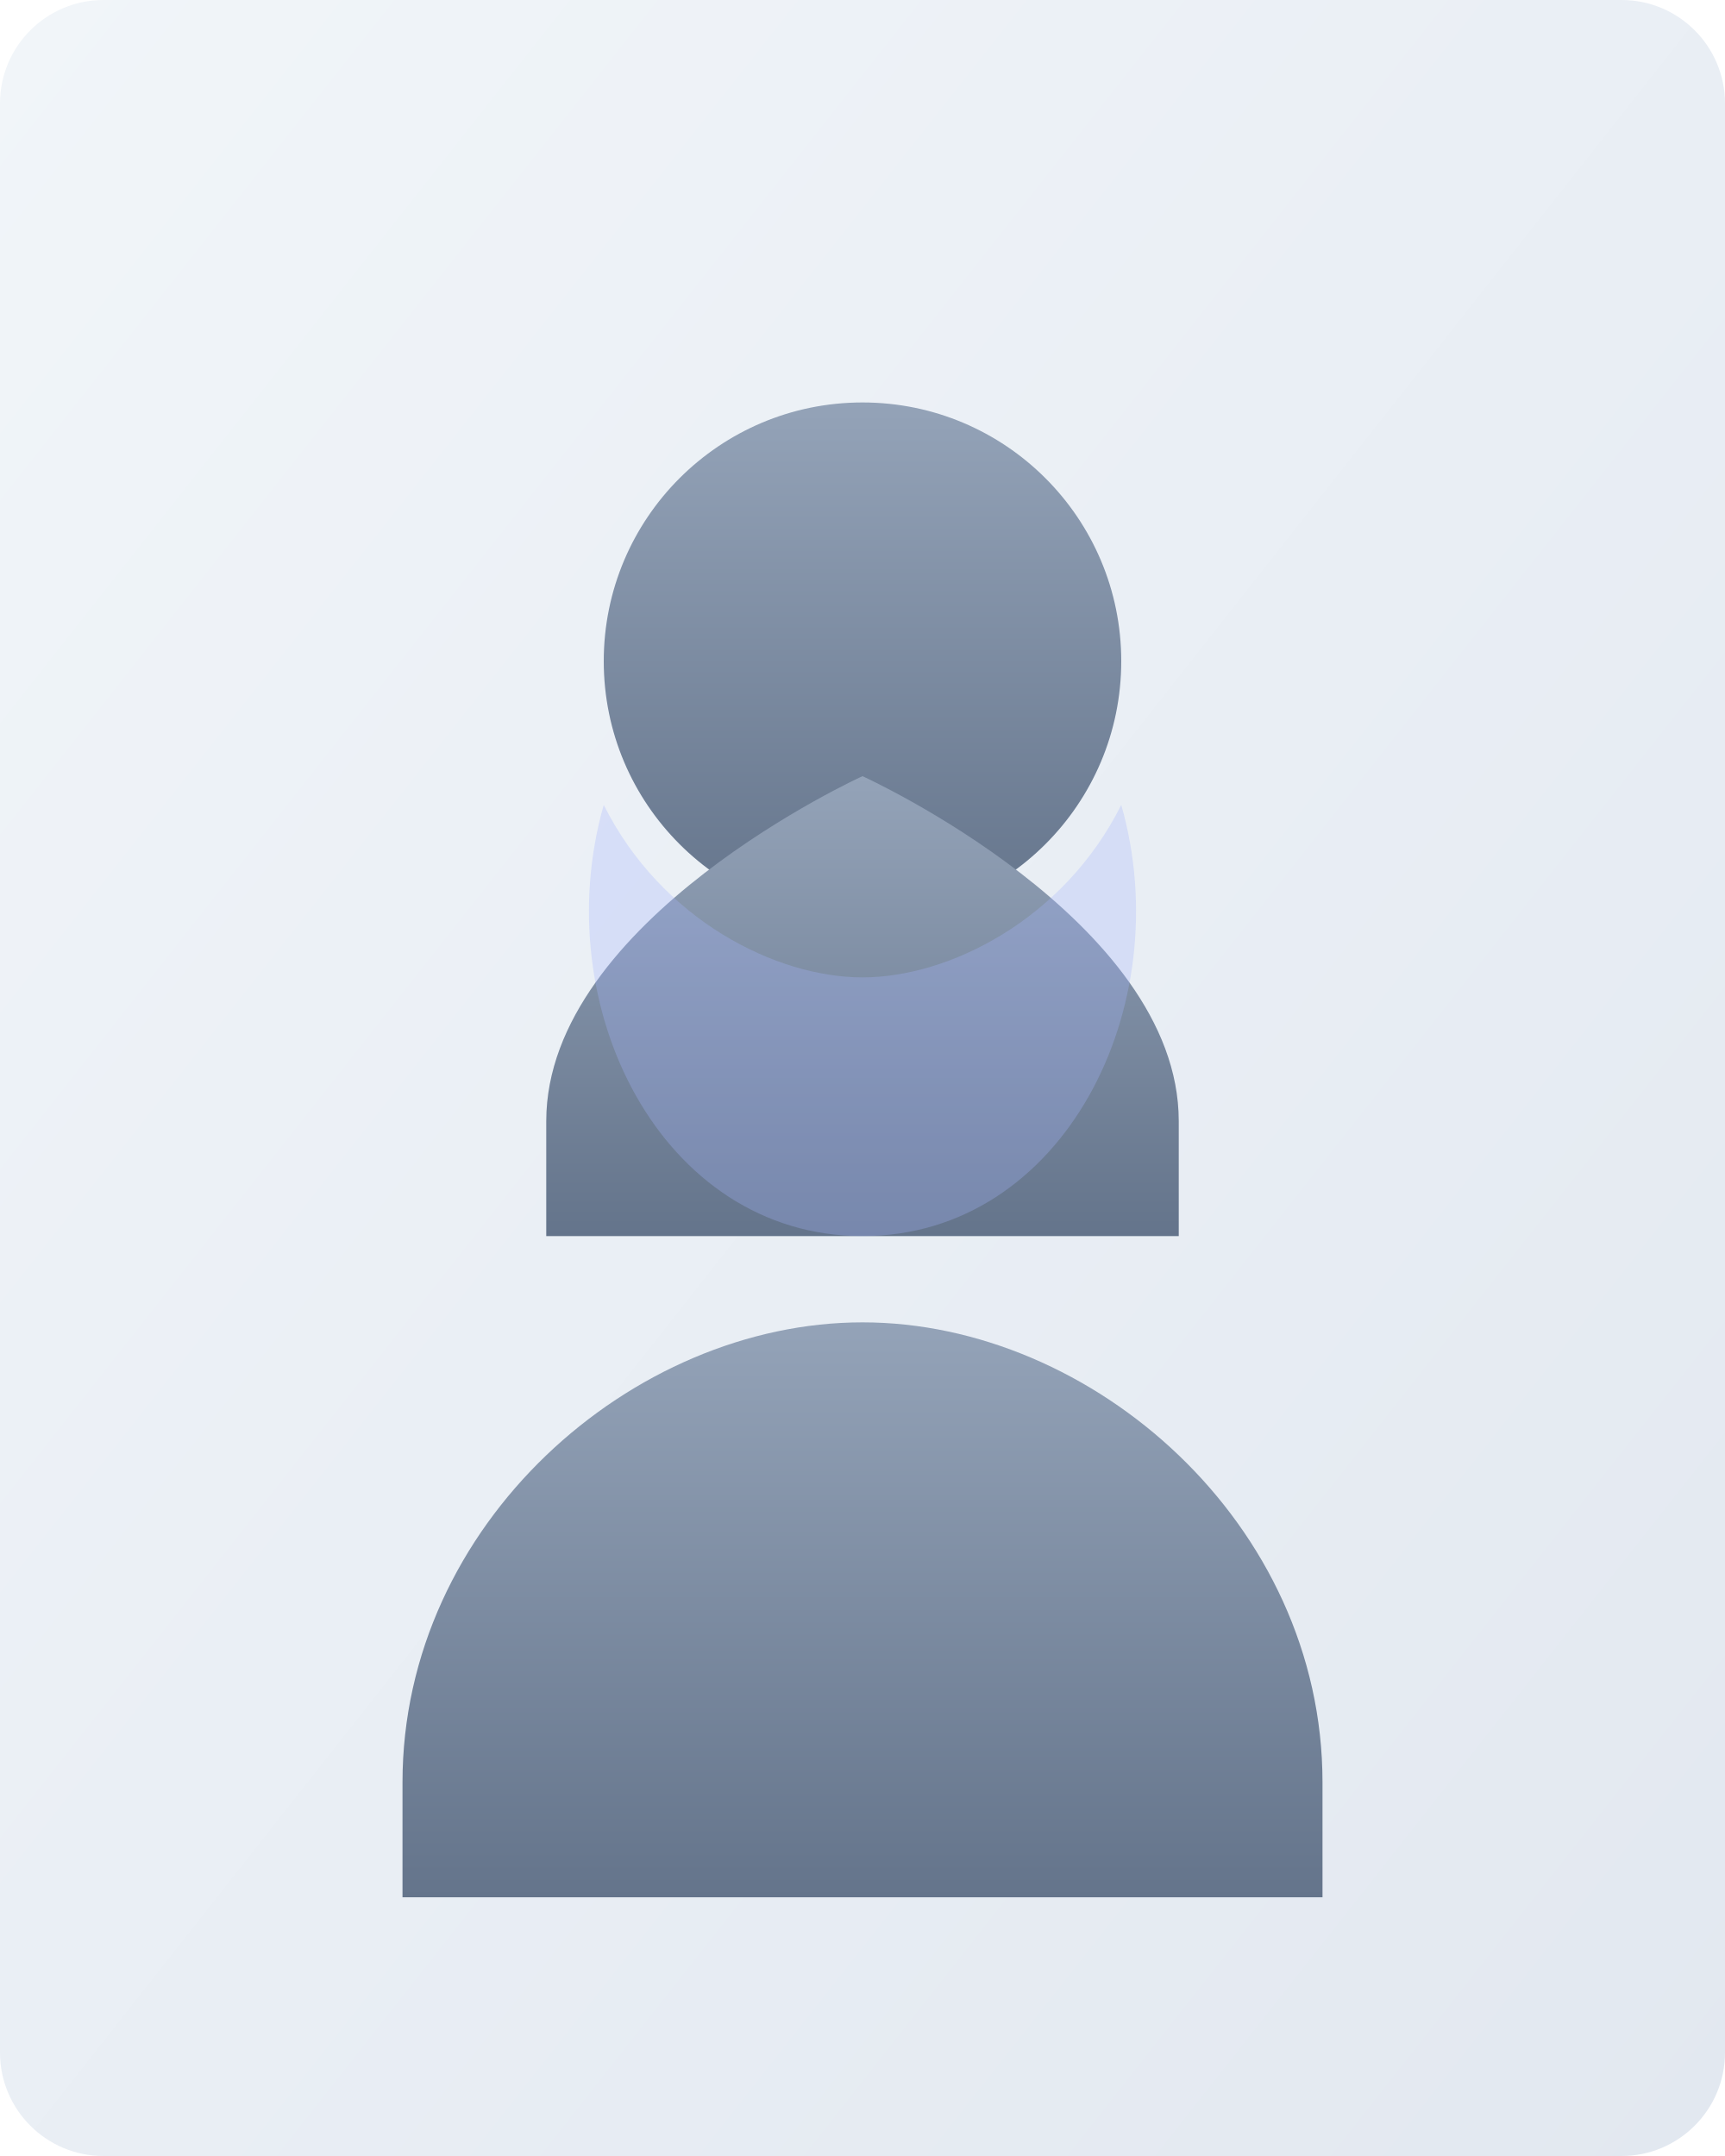
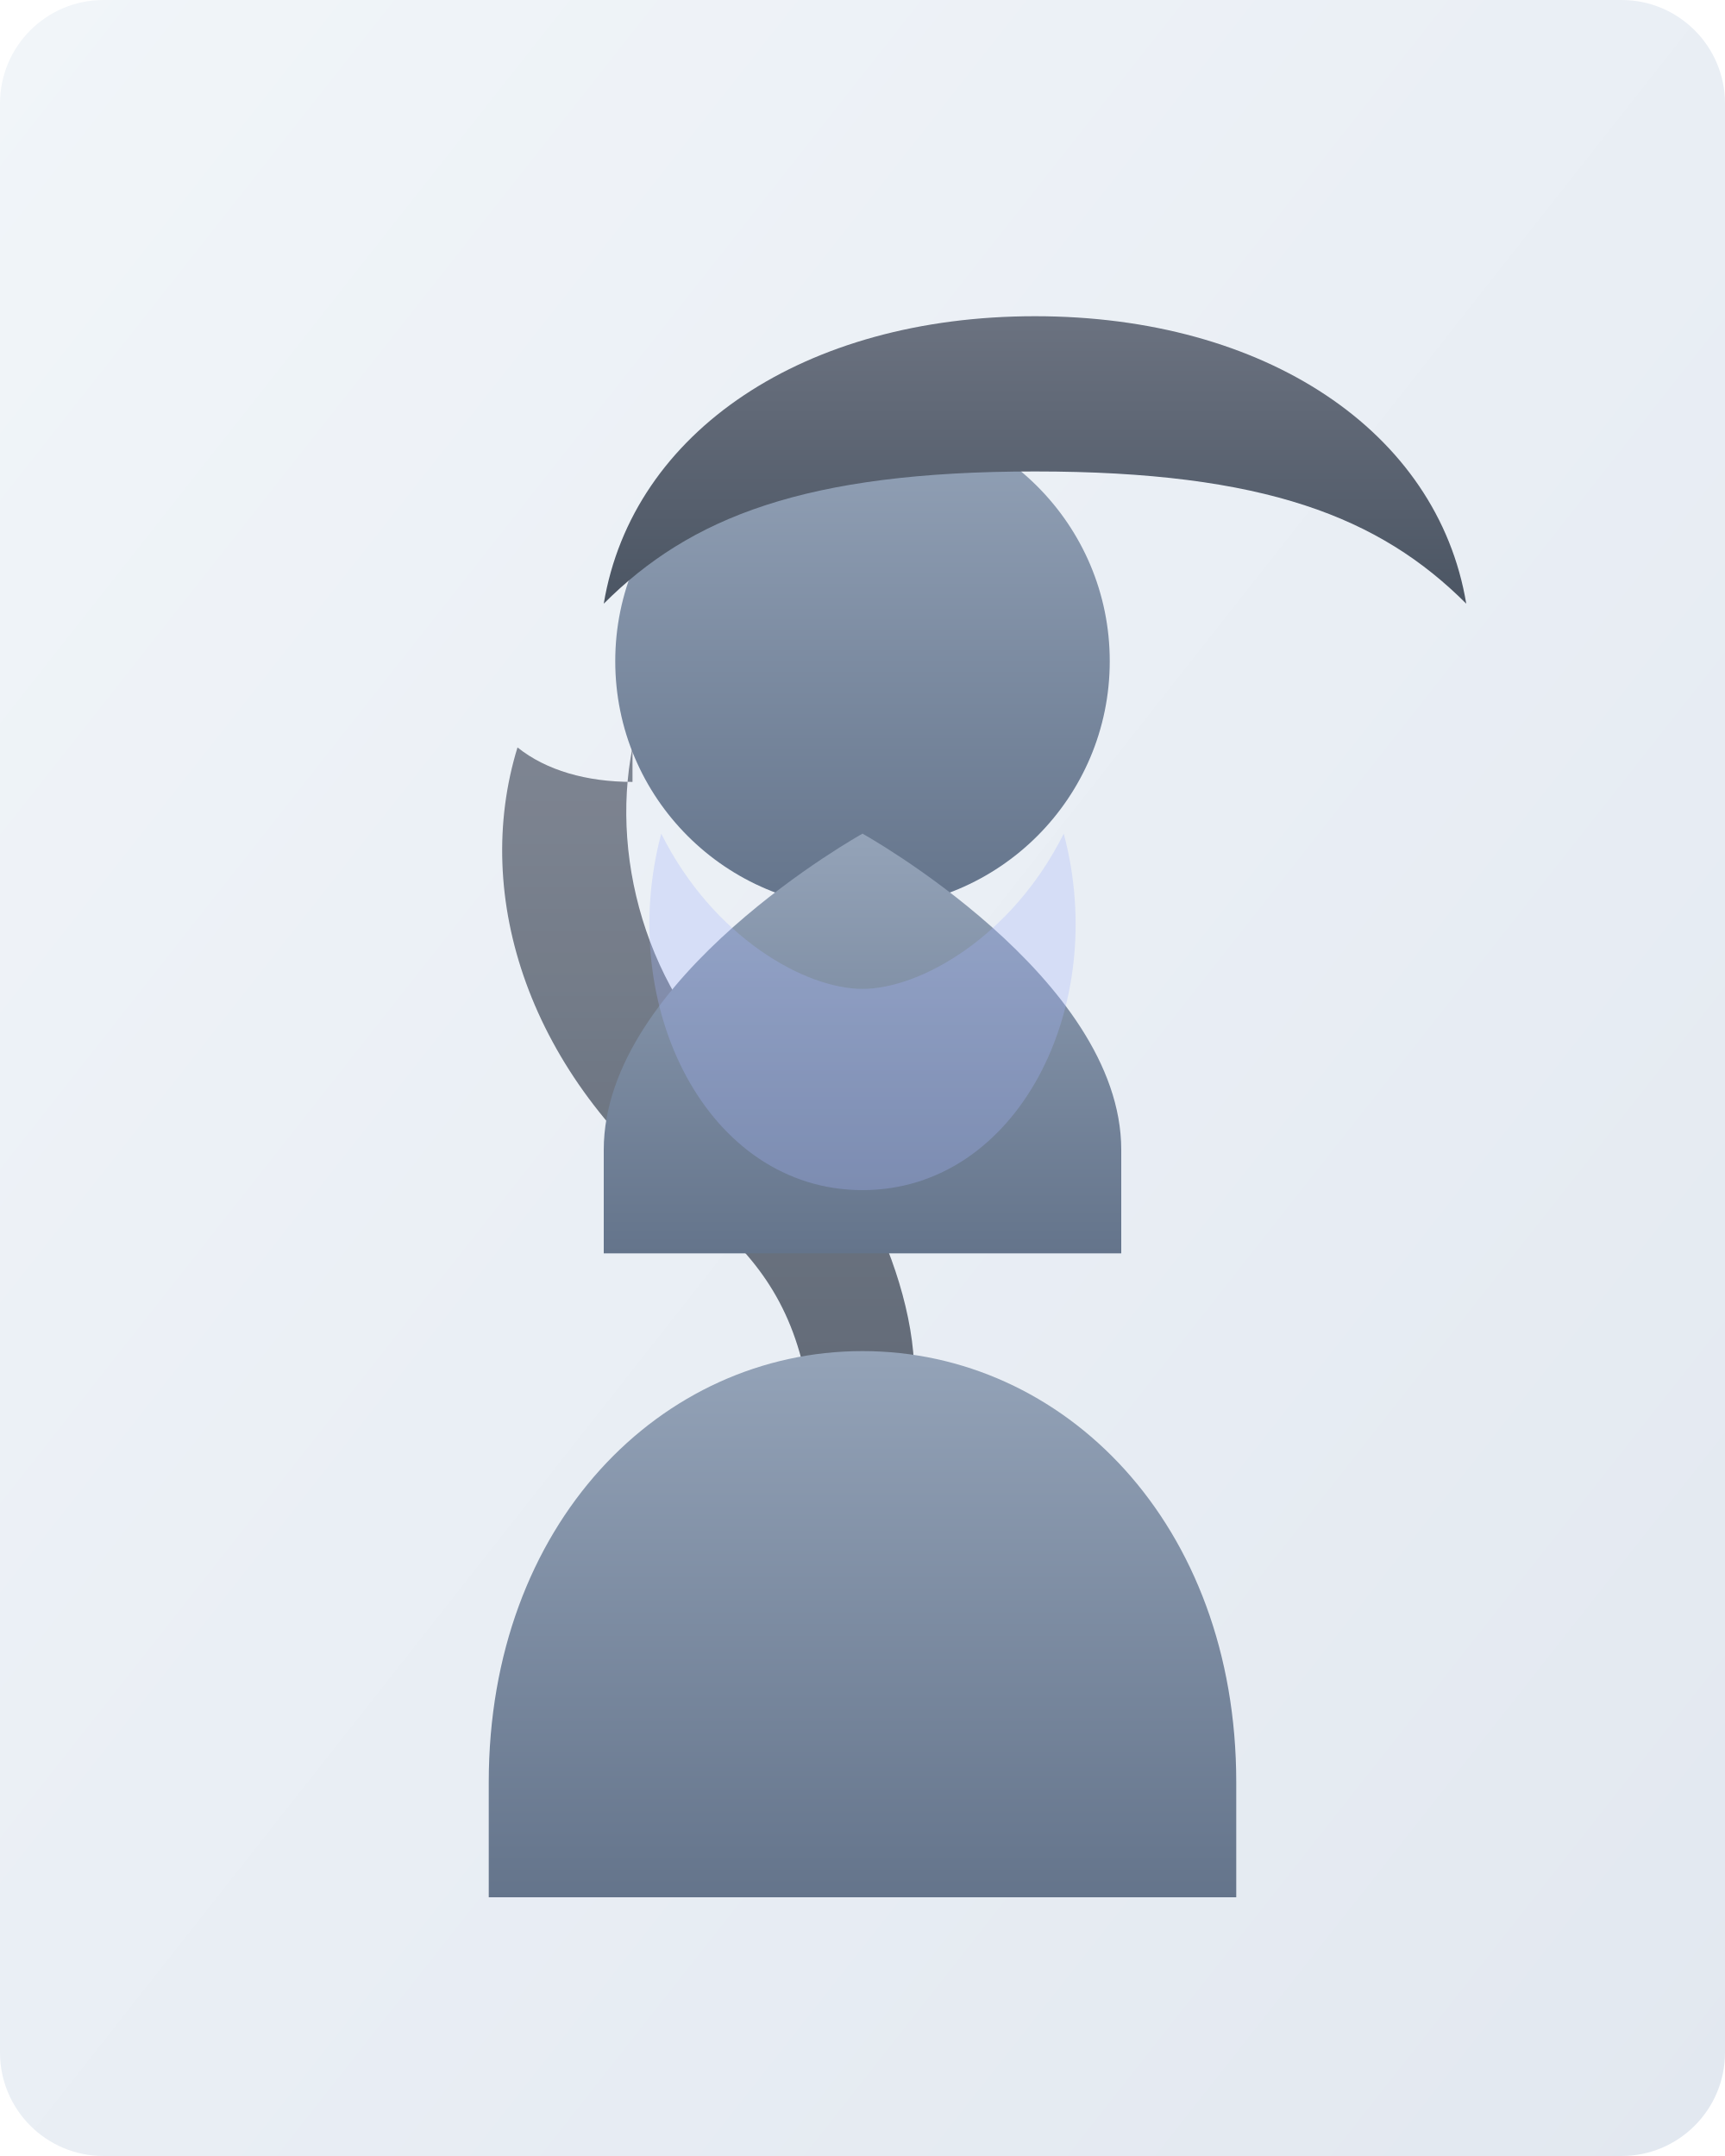
<svg xmlns="http://www.w3.org/2000/svg" viewBox="0 0 600 750">
  <defs>
    <linearGradient id="bg" x1="0" y1="0" x2="1" y2="1">
      <stop offset="0" stop-color="#f1f5f9" />
      <stop offset="1" stop-color="#e2e8f0" />
    </linearGradient>
    <linearGradient id="shape" x1="0" y1="0" x2="0" y2="1">
      <stop offset="0" stop-color="#94a3b8" />
      <stop offset="1" stop-color="#64748b" />
    </linearGradient>
+     <linearGradient id="hair" x1="0" y1="0" x2="0" y2="1">
+       <stop offset="0" stop-color="#6b7280" />
+       <stop offset="1" stop-color="#4b5563" />
+     </linearGradient>
  </defs>
  <rect width="600" height="750" rx="36" fill="url(#bg)" />
-   <circle cx="300" cy="230" r="90" fill="url(#shape)" />
-   <path d="M190 390c0-70 110-120 110-120s110 50 110 120v40H190v-40z" fill="url(#shape)" />
-   <path d="M140 620c0-90 80-160 160-160h0c80 0 160 70 160 160v40H140v-40z" fill="url(#shape)" />
-   <path d="M210 280c20 40 60 60 90 60s70-20 90-60c20 70-20 150-90 150s-110-80-90-150z" fill="#a5b4fc" opacity="0.3" />
+   <circle cx="300" cy="230" r="86" fill="url(#shape)" />
+   <path d="M210 210c10-60 70-100 150-100s140 40 150 100c-30-30-70-46-150-46s-120 16-150 46z" fill="url(#hair)" />
+   <path d="M220 260c-8 40 6 90 44 120 16 12 28 22 36 36 10 18 18 42 18 62h-38c-6-28-20-44-40-60-56-44-76-106-60-158 10 8 24 12 40 12z" fill="url(#hair)" opacity="0.85" />
+   <path d="M210 400c0-60 90-110 90-110s90 50 90 110v36H210v-36z" fill="url(#shape)" />
+   <path d="M170 620c0-90 60-150 130-150h0c70 0 130 60 130 150v40H170v-40z" fill="url(#shape)" />
+   <path d="M230 290c18 36 50 54 70 54s52-18 70-54c16 60-16 124-70 124s-86-64-70-124z" fill="#a5b4fc" opacity="0.3" />
</svg>
